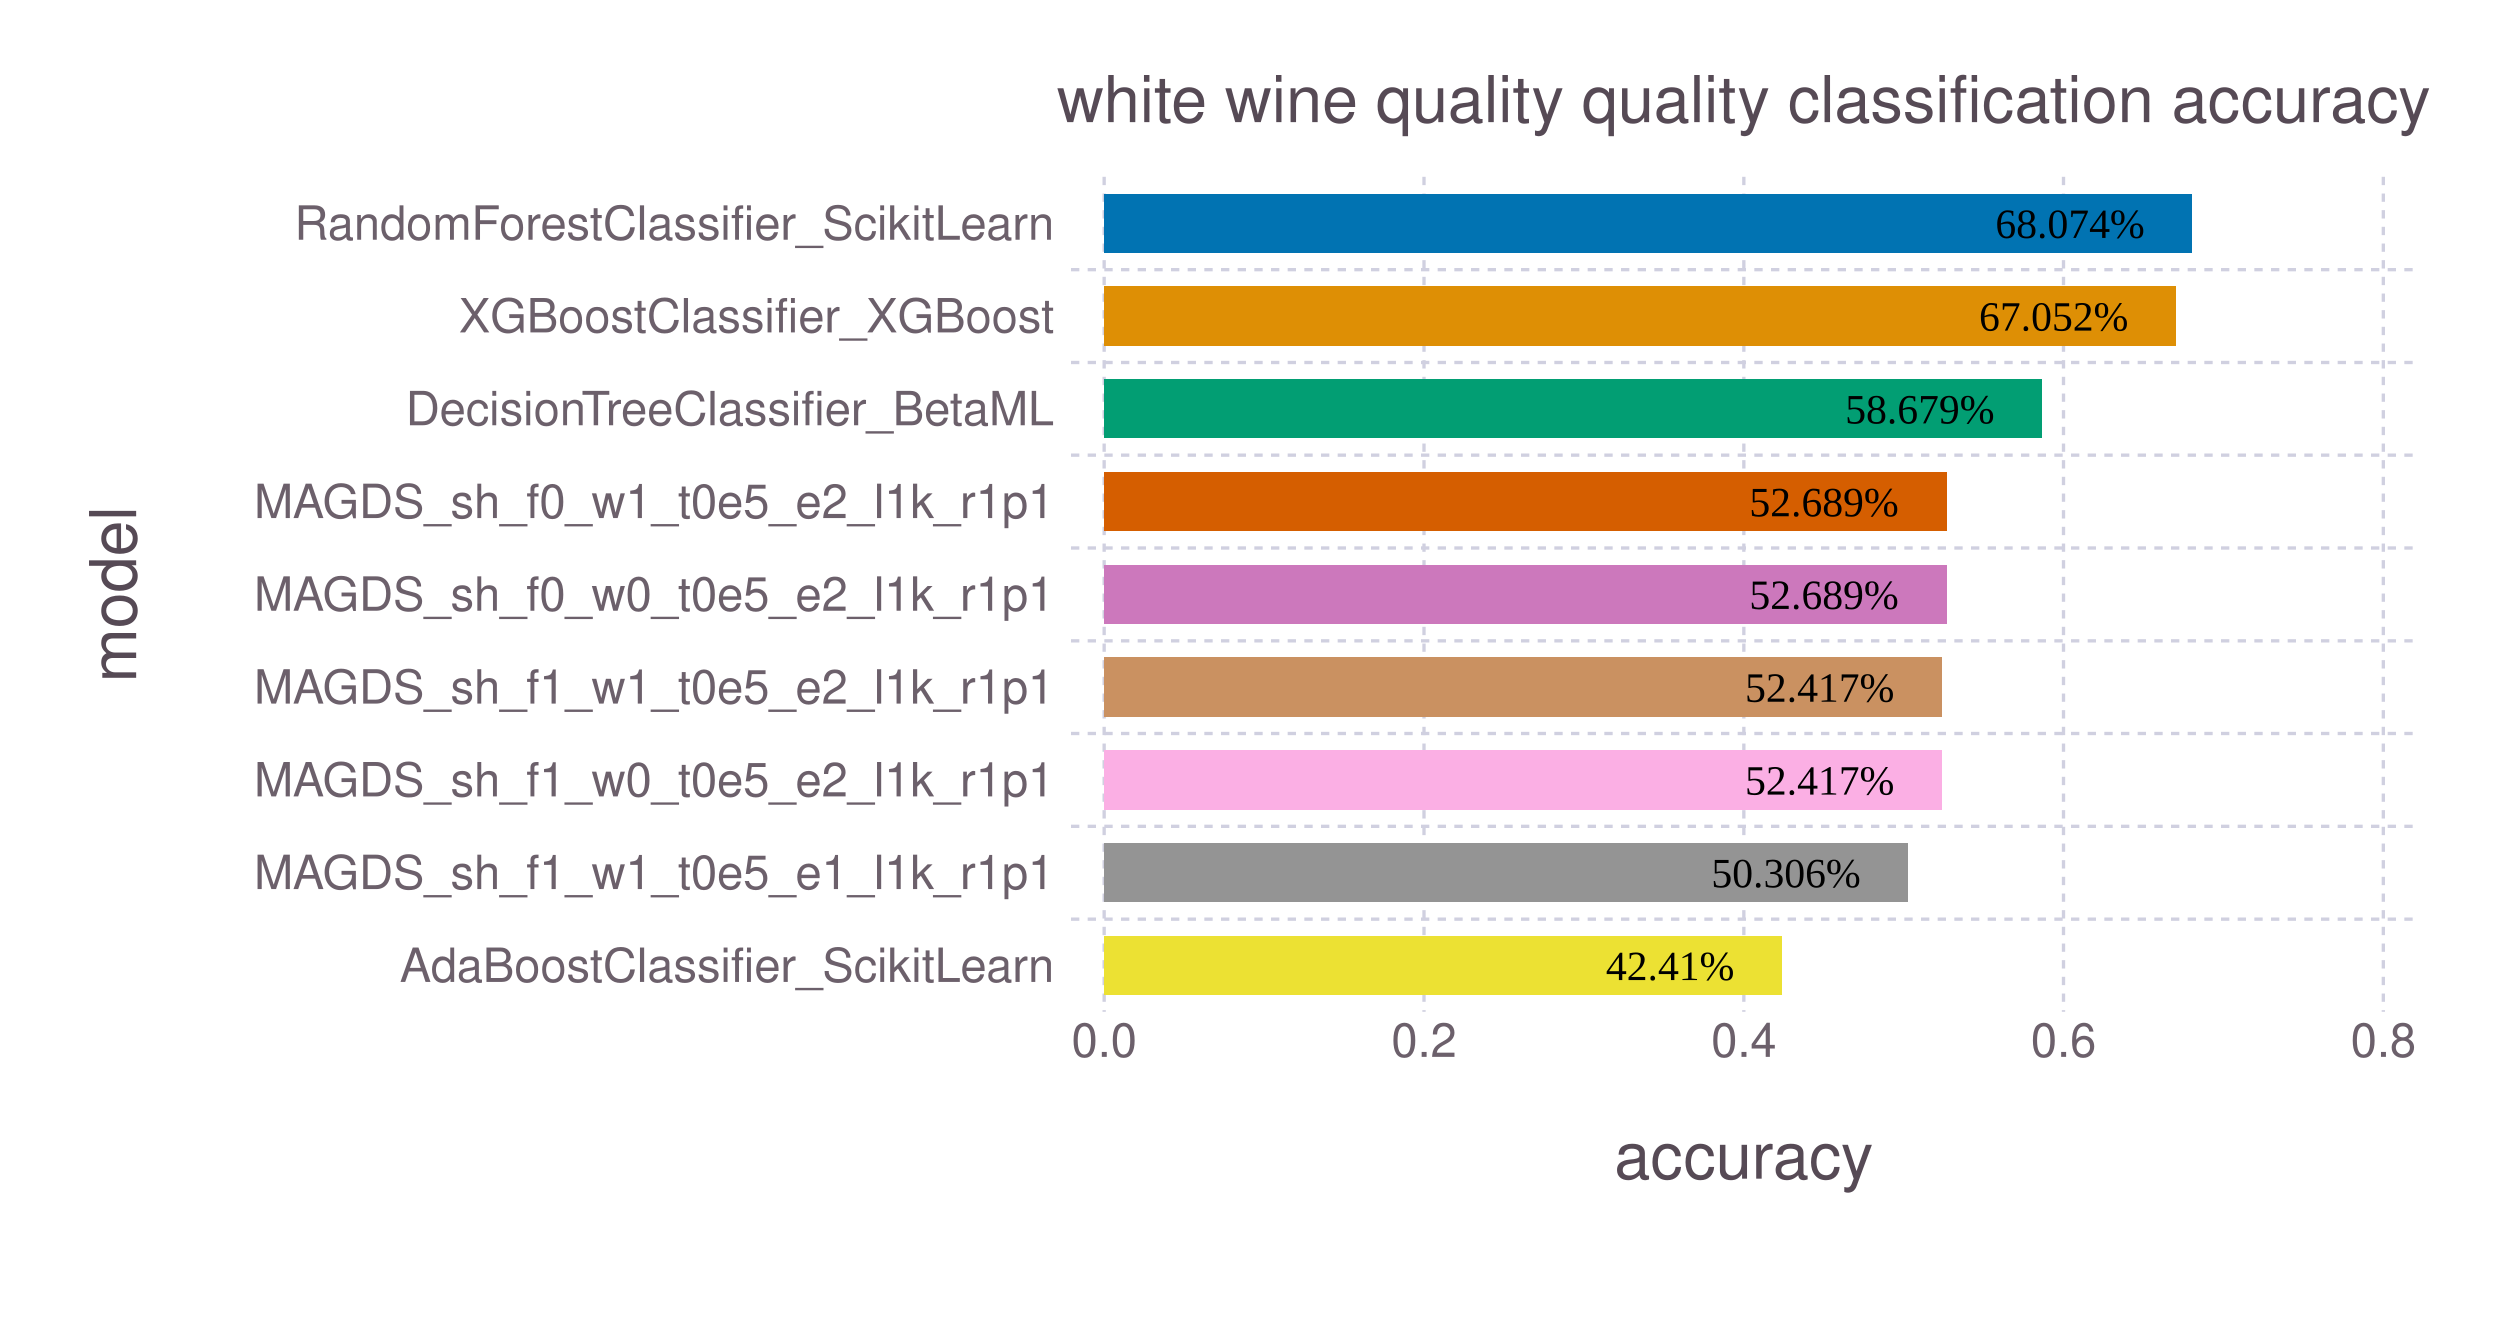
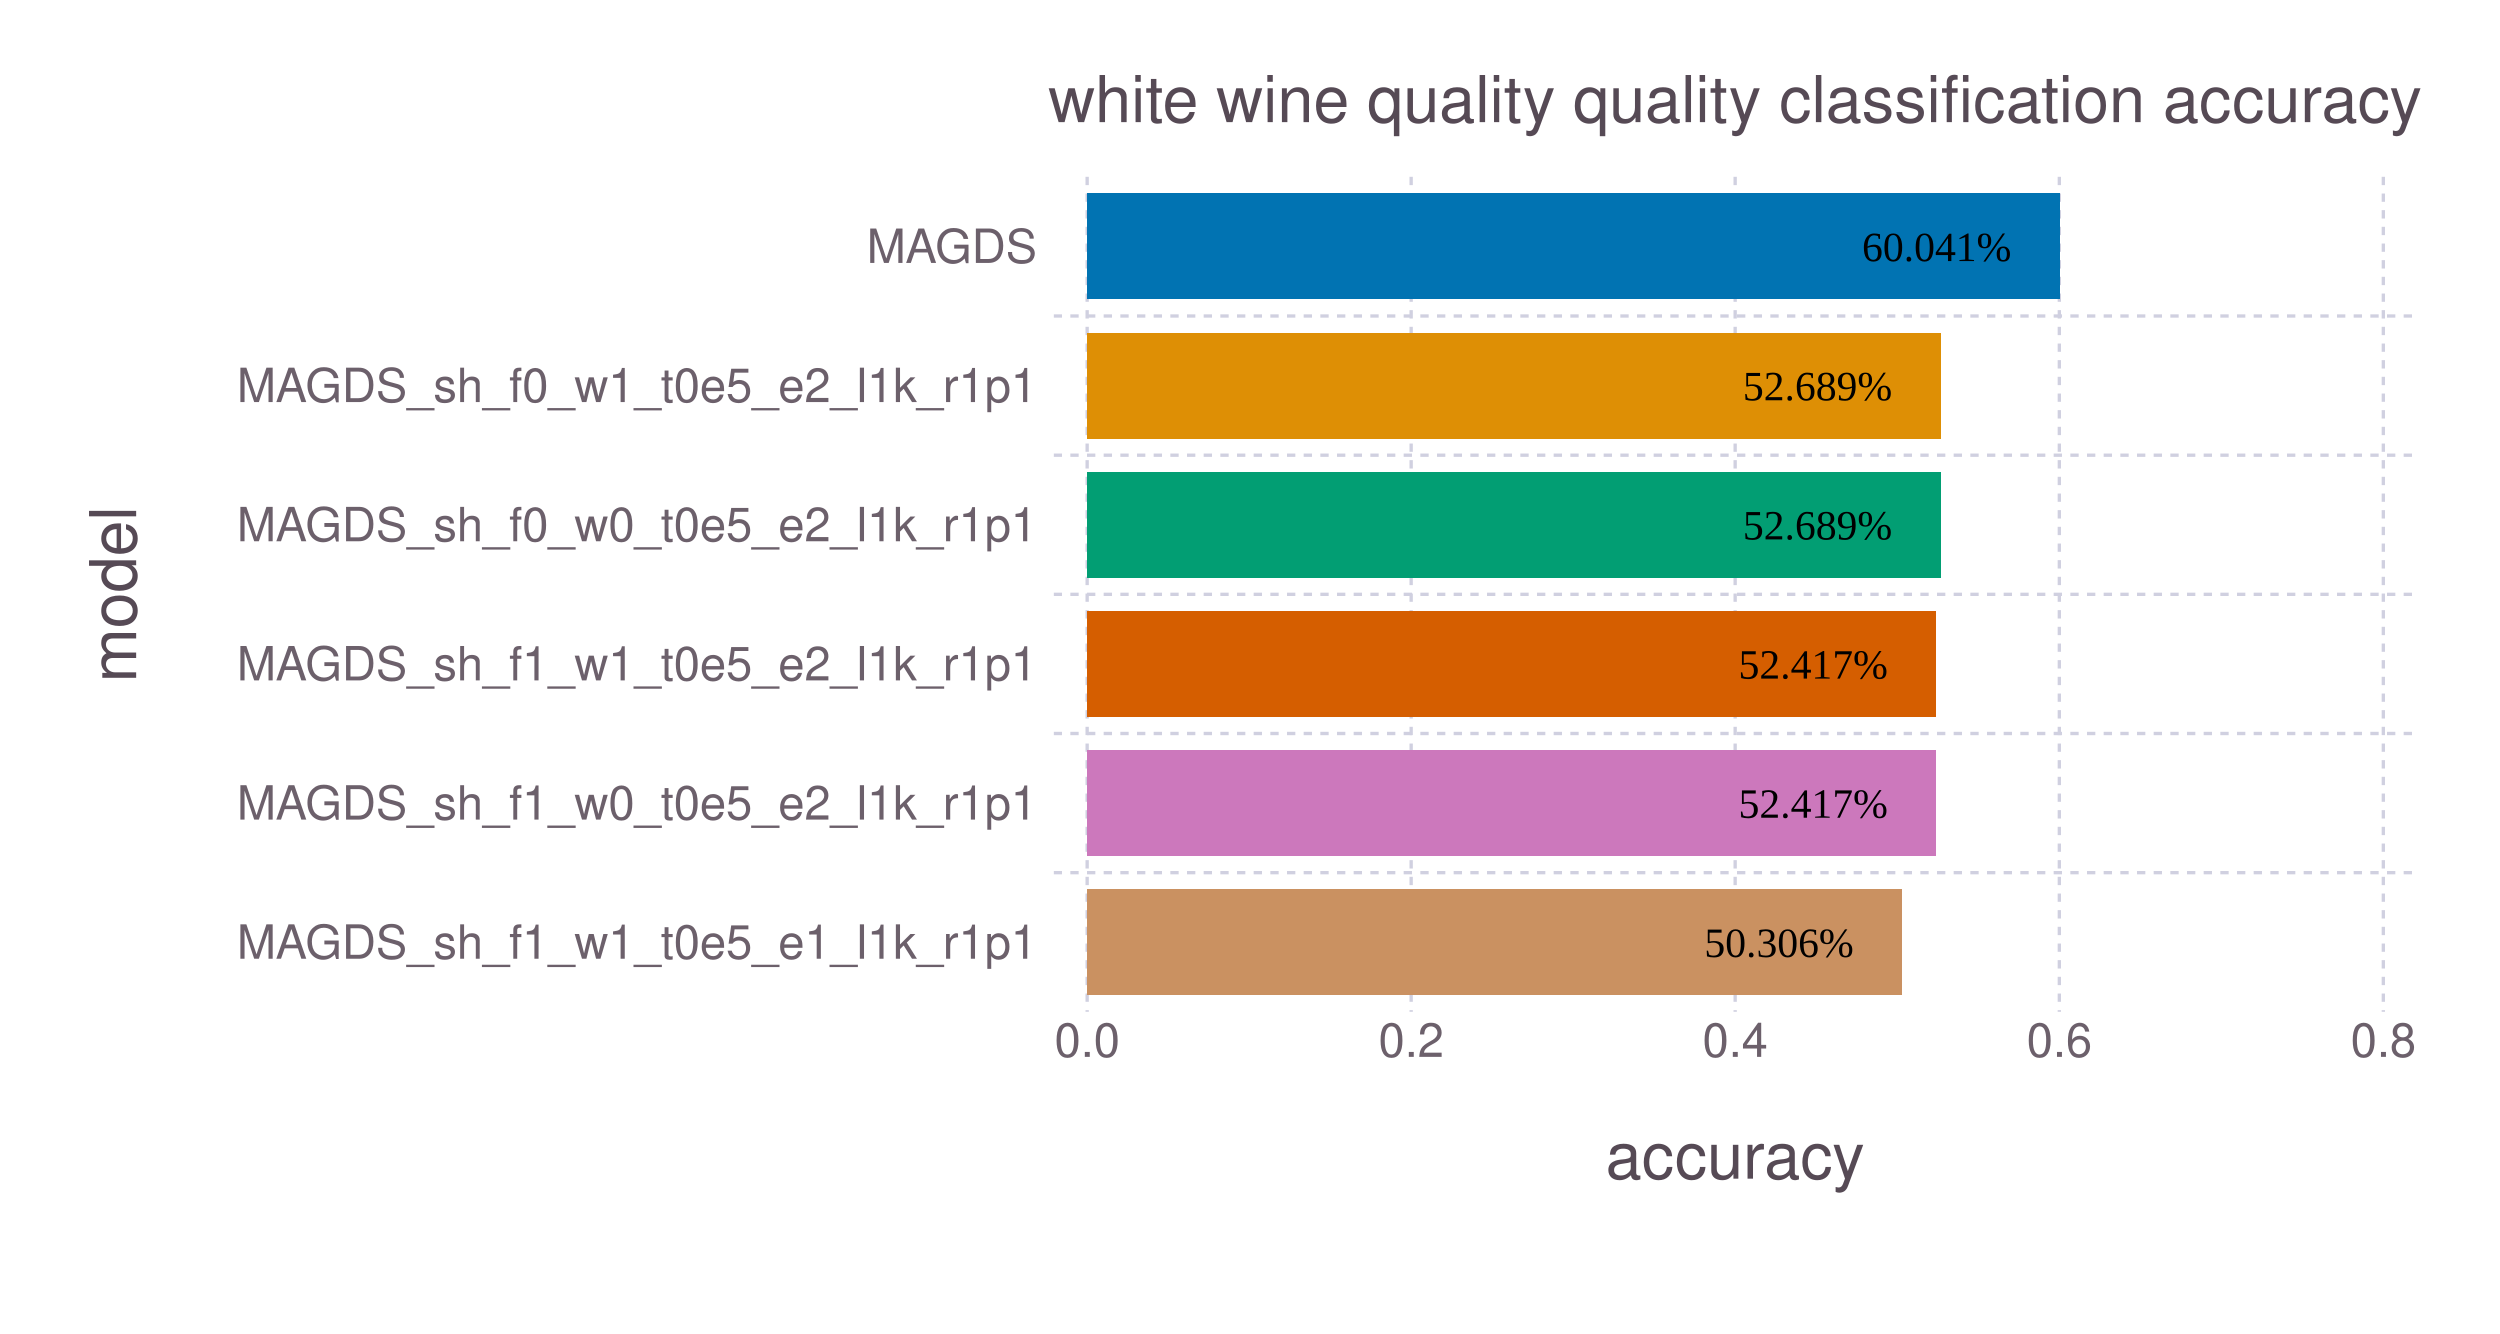
<svg xmlns="http://www.w3.org/2000/svg" version="1.2" width="150mm" height="80mm" viewBox="0 0 150 80" stroke="none" fill="#000000" stroke-width="0.3" font-size="3.88">
  <defs>
    <marker id="arrow" markerWidth="15" markerHeight="7" refX="5" refY="3.5" orient="auto" markerUnits="strokeWidth">
      <path d="M0,0 L15,3.5 L0,7 z" stroke="context-stroke" fill="context-stroke" />
    </marker>
  </defs>
  <g class="plotroot xscalable" id="img-3cbf632c-1">
    <g font-size="3.88" font-family="'PT Sans','Helvetica Neue','Helvetica',sans-serif" fill="#564A55" stroke="#000000" stroke-opacity="0.000" id="img-3cbf632c-2">
-       <g transform="translate(104.63,68.39)">
+       <g transform="translate(104.11,68.39)">
        <g class="primitive">
          <text text-anchor="middle" dy="0.6em">accuracy</text>
        </g>
      </g>
    </g>
    <g class="guide xlabels" font-size="2.82" font-family="'PT Sans Caption','Helvetica Neue','Helvetica',sans-serif" fill="#6C606B" id="img-3cbf632c-3">
-       <g transform="translate(66.25,61.72)">
+       <g transform="translate(65.23,61.72)">
        <g class="primitive">
          <text text-anchor="middle" dy="0.6em">0.0</text>
        </g>
      </g>
-       <g transform="translate(85.44,61.72)">
+       <g transform="translate(84.67,61.72)">
        <g class="primitive">
          <text text-anchor="middle" dy="0.6em">0.2</text>
        </g>
      </g>
-       <g transform="translate(104.63,61.72)">
+       <g transform="translate(104.11,61.72)">
        <g class="primitive">
          <text text-anchor="middle" dy="0.6em">0.4</text>
        </g>
      </g>
-       <g transform="translate(123.81,61.72)">
+       <g transform="translate(123.56,61.72)">
        <g class="primitive">
          <text text-anchor="middle" dy="0.6em">0.6</text>
        </g>
      </g>
      <g transform="translate(143,61.72)">
        <g class="primitive">
          <text text-anchor="middle" dy="0.6em">0.8</text>
        </g>
      </g>
    </g>
    <g clip-path="url(#img-3cbf632c-4)">
      <g id="img-3cbf632c-5">
        <g pointer-events="visible" stroke-width="0.3" fill="#000000" fill-opacity="0.000" stroke="#000000" stroke-opacity="0.000" class="guide background" id="img-3cbf632c-6">
-           <g transform="translate(104.63,35.66)" id="img-3cbf632c-7">
-             <path d="M-40.37,-25.05 L40.37,-25.05 40.37,25.05 -40.37,25.05  z" class="primitive" />
+           <g transform="translate(104.11,35.66)" id="img-3cbf632c-7">
+             <path d="M-40.89,-25.05 L40.89,-25.05 40.89,25.05 -40.89,25.05  z" class="primitive" />
          </g>
        </g>
        <g class="guide ygridlines xfixed" stroke-dasharray="0.5,0.5" stroke-width="0.2" stroke="#D0D0E0" id="img-3cbf632c-8">
-           <g transform="translate(104.63,16.18)" id="img-3cbf632c-9">
-             <path fill="none" d="M-40.37,0 L40.37,0 " class="primitive" />
+           <g transform="translate(104.11,18.96)" id="img-3cbf632c-9">
+             <path fill="none" d="M-40.89,0 L40.89,0 " class="primitive" />
          </g>
-           <g transform="translate(104.63,21.75)" id="img-3cbf632c-10">
-             <path fill="none" d="M-40.37,0 L40.37,0 " class="primitive" />
+           <g transform="translate(104.11,27.31)" id="img-3cbf632c-10">
+             <path fill="none" d="M-40.89,0 L40.89,0 " class="primitive" />
          </g>
-           <g transform="translate(104.63,27.31)" id="img-3cbf632c-11">
-             <path fill="none" d="M-40.37,0 L40.37,0 " class="primitive" />
+           <g transform="translate(104.11,35.66)" id="img-3cbf632c-11">
+             <path fill="none" d="M-40.89,0 L40.89,0 " class="primitive" />
          </g>
-           <g transform="translate(104.63,32.88)" id="img-3cbf632c-12">
-             <path fill="none" d="M-40.37,0 L40.37,0 " class="primitive" />
+           <g transform="translate(104.11,44.01)" id="img-3cbf632c-12">
+             <path fill="none" d="M-40.89,0 L40.89,0 " class="primitive" />
          </g>
-           <g transform="translate(104.63,38.45)" id="img-3cbf632c-13">
-             <path fill="none" d="M-40.37,0 L40.37,0 " class="primitive" />
-           </g>
-           <g transform="translate(104.63,44.01)" id="img-3cbf632c-14">
-             <path fill="none" d="M-40.37,0 L40.37,0 " class="primitive" />
-           </g>
-           <g transform="translate(104.63,49.58)" id="img-3cbf632c-15">
-             <path fill="none" d="M-40.37,0 L40.37,0 " class="primitive" />
-           </g>
-           <g transform="translate(104.63,55.15)" id="img-3cbf632c-16">
-             <path fill="none" d="M-40.37,0 L40.37,0 " class="primitive" />
+           <g transform="translate(104.11,52.36)" id="img-3cbf632c-13">
+             <path fill="none" d="M-40.89,0 L40.89,0 " class="primitive" />
          </g>
        </g>
-         <g class="guide xgridlines yfixed" stroke-dasharray="0.5,0.5" stroke-width="0.2" stroke="#D0D0E0" id="img-3cbf632c-17">
-           <g transform="translate(66.25,35.66)" id="img-3cbf632c-18">
+         <g class="guide xgridlines yfixed" stroke-dasharray="0.5,0.5" stroke-width="0.2" stroke="#D0D0E0" id="img-3cbf632c-14">
+           <g transform="translate(65.23,35.66)" id="img-3cbf632c-15">
            <path fill="none" d="M0,-25.05 L0,25.05 " class="primitive" />
          </g>
-           <g transform="translate(85.44,35.66)" id="img-3cbf632c-19">
+           <g transform="translate(84.67,35.66)" id="img-3cbf632c-16">
            <path fill="none" d="M0,-25.05 L0,25.05 " class="primitive" />
          </g>
-           <g transform="translate(104.63,35.66)" id="img-3cbf632c-20">
+           <g transform="translate(104.11,35.66)" id="img-3cbf632c-17">
            <path fill="none" d="M0,-25.05 L0,25.05 " class="primitive" />
          </g>
-           <g transform="translate(123.81,35.66)" id="img-3cbf632c-21">
+           <g transform="translate(123.56,35.66)" id="img-3cbf632c-18">
            <path fill="none" d="M0,-25.05 L0,25.05 " class="primitive" />
          </g>
-           <g transform="translate(143,35.66)" id="img-3cbf632c-22">
+           <g transform="translate(143,35.66)" id="img-3cbf632c-19">
            <path fill="none" d="M0,-25.05 L0,25.05 " class="primitive" />
          </g>
        </g>
-         <g class="plotpanel" id="img-3cbf632c-23">
-           <g shape-rendering="crispEdges" stroke-width="0.3" id="img-3cbf632c-24">
-             <g stroke="#000000" stroke-opacity="0.000" class="geometry" id="img-3cbf632c-25">
-               <g transform="translate(86.59,57.93)" id="img-3cbf632c-26" fill="#ECE133">
-                 <path d="M-20.34,-1.78 L20.34,-1.78 20.34,1.78 -20.34,1.78  z" class="primitive" />
+         <g class="plotpanel" id="img-3cbf632c-20">
+           <g shape-rendering="crispEdges" stroke-width="0.3" id="img-3cbf632c-21">
+             <g stroke="#000000" stroke-opacity="0.000" class="geometry" id="img-3cbf632c-22">
+               <g transform="translate(89.68,56.54)" id="img-3cbf632c-23" fill="#CA9161">
+                 <path d="M-24.45,-3.18 L24.45,-3.18 24.45,3.18 -24.45,3.18  z" class="primitive" />
              </g>
-               <g transform="translate(90.38,52.36)" id="img-3cbf632c-27" fill="#949494">
-                 <path d="M-24.13,-1.78 L24.13,-1.78 24.13,1.78 -24.13,1.78  z" class="primitive" />
+               <g transform="translate(90.7,48.19)" id="img-3cbf632c-24" fill="#CC78BC">
+                 <path d="M-25.48,-3.18 L25.48,-3.18 25.48,3.18 -25.48,3.18  z" class="primitive" />
              </g>
-               <g transform="translate(91.39,46.8)" id="img-3cbf632c-28" fill="#FBAFE4">
-                 <path d="M-25.14,-1.78 L25.14,-1.78 25.14,1.78 -25.14,1.78  z" class="primitive" />
+               <g transform="translate(90.7,39.84)" id="img-3cbf632c-25" fill="#D55E00">
+                 <path d="M-25.48,-3.18 L25.48,-3.18 25.48,3.18 -25.48,3.18  z" class="primitive" />
              </g>
-               <g transform="translate(91.39,41.23)" id="img-3cbf632c-29" fill="#CA9161">
-                 <path d="M-25.14,-1.78 L25.14,-1.78 25.14,1.78 -25.14,1.78  z" class="primitive" />
+               <g transform="translate(90.84,31.49)" id="img-3cbf632c-26" fill="#029E73">
+                 <path d="M-25.61,-3.18 L25.61,-3.18 25.61,3.18 -25.61,3.18  z" class="primitive" />
              </g>
-               <g transform="translate(91.53,35.66)" id="img-3cbf632c-30" fill="#CC78BC">
-                 <path d="M-25.27,-1.78 L25.27,-1.78 25.27,1.78 -25.27,1.78  z" class="primitive" />
+               <g transform="translate(90.84,23.14)" id="img-3cbf632c-27" fill="#DE8F05">
+                 <path d="M-25.61,-3.18 L25.61,-3.18 25.61,3.18 -25.61,3.18  z" class="primitive" />
              </g>
-               <g transform="translate(91.53,30.1)" id="img-3cbf632c-31" fill="#D55E00">
-                 <path d="M-25.27,-1.78 L25.27,-1.78 25.27,1.78 -25.27,1.78  z" class="primitive" />
-               </g>
-               <g transform="translate(94.4,24.53)" id="img-3cbf632c-32" fill="#029E73">
-                 <path d="M-28.15,-1.78 L28.15,-1.78 28.15,1.78 -28.15,1.78  z" class="primitive" />
-               </g>
-               <g transform="translate(98.42,18.96)" id="img-3cbf632c-33" fill="#DE8F05">
-                 <path d="M-32.16,-1.78 L32.16,-1.78 32.16,1.78 -32.16,1.78  z" class="primitive" />
-               </g>
-               <g transform="translate(98.9,13.4)" id="img-3cbf632c-34" fill="#0173B2">
-                 <path d="M-32.65,-1.78 L32.65,-1.78 32.65,1.78 -32.65,1.78  z" class="primitive" />
+               <g transform="translate(94.41,14.79)" id="img-3cbf632c-28" fill="#0173B2">
+                 <path d="M-29.19,-3.18 L29.19,-3.18 29.19,3.18 -29.19,3.18  z" class="primitive" />
              </g>
            </g>
          </g>
        </g>
-         <g class="geometry" id="img-3cbf632c-35">
-           <g fill="#000000" font-size="2.5" id="img-3cbf632c-36">
-             <g transform="translate(128.68,13.4)" id="img-3cbf632c-37">
+         <g class="geometry" id="img-3cbf632c-29">
+           <g fill="#000000" font-size="2.5" id="img-3cbf632c-30">
+             <g transform="translate(120.68,14.79)" id="img-3cbf632c-31">
              <g class="primitive">
-                 <text text-anchor="end" dy="0.35em">68.074%</text>
+                 <text text-anchor="end" dy="0.35em">60.041%</text>
              </g>
            </g>
-             <g transform="translate(127.7,18.96)" id="img-3cbf632c-38">
-               <g class="primitive">
-                 <text text-anchor="end" dy="0.35em">67.052%</text>
-               </g>
-             </g>
-             <g transform="translate(119.67,24.53)" id="img-3cbf632c-39">
-               <g class="primitive">
-                 <text text-anchor="end" dy="0.35em">58.679%</text>
-               </g>
-             </g>
-             <g transform="translate(113.92,30.1)" id="img-3cbf632c-40">
+             <g transform="translate(113.53,23.14)" id="img-3cbf632c-32">
              <g class="primitive">
                <text text-anchor="end" dy="0.35em">52.689%</text>
              </g>
            </g>
-             <g transform="translate(113.92,35.66)" id="img-3cbf632c-41">
+             <g transform="translate(113.53,31.49)" id="img-3cbf632c-33">
              <g class="primitive">
                <text text-anchor="end" dy="0.35em">52.689%</text>
              </g>
            </g>
-             <g transform="translate(113.66,41.23)" id="img-3cbf632c-42">
+             <g transform="translate(113.27,39.84)" id="img-3cbf632c-34">
              <g class="primitive">
                <text text-anchor="end" dy="0.35em">52.417%</text>
              </g>
            </g>
-             <g transform="translate(113.66,46.8)" id="img-3cbf632c-43">
+             <g transform="translate(113.27,48.19)" id="img-3cbf632c-35">
              <g class="primitive">
                <text text-anchor="end" dy="0.35em">52.417%</text>
              </g>
            </g>
-             <g transform="translate(111.64,52.36)" id="img-3cbf632c-44">
+             <g transform="translate(111.22,56.54)" id="img-3cbf632c-36">
              <g class="primitive">
                <text text-anchor="end" dy="0.35em">50.306%</text>
-               </g>
-             </g>
-             <g transform="translate(104.06,57.93)" id="img-3cbf632c-45">
-               <g class="primitive">
-                 <text text-anchor="end" dy="0.35em">42.41%</text>
              </g>
            </g>
          </g>
        </g>
      </g>
    </g>
-     <g class="guide ylabels" font-size="2.82" font-family="'PT Sans Caption','Helvetica Neue','Helvetica',sans-serif" fill="#6C606B" id="img-3cbf632c-46">
-       <g transform="translate(63.25,13.4)" id="img-3cbf632c-47">
+     <g class="guide ylabels" font-size="2.82" font-family="'PT Sans Caption','Helvetica Neue','Helvetica',sans-serif" fill="#6C606B" id="img-3cbf632c-37">
+       <g transform="translate(62.22,14.79)" id="img-3cbf632c-38">
        <g class="primitive">
-           <text text-anchor="end" dy="0.35em">RandomForestClassifier_ScikitLearn</text>
+           <text text-anchor="end" dy="0.35em">MAGDS</text>
        </g>
      </g>
-       <g transform="translate(63.25,18.96)" id="img-3cbf632c-48">
-         <g class="primitive">
-           <text text-anchor="end" dy="0.35em">XGBoostClassifier_XGBoost</text>
-         </g>
-       </g>
-       <g transform="translate(63.25,24.53)" id="img-3cbf632c-49">
-         <g class="primitive">
-           <text text-anchor="end" dy="0.35em">DecisionTreeClassifier_BetaML</text>
-         </g>
-       </g>
-       <g transform="translate(63.25,30.1)" id="img-3cbf632c-50">
+       <g transform="translate(62.22,23.14)" id="img-3cbf632c-39">
        <g class="primitive">
          <text text-anchor="end" dy="0.35em">MAGDS_sh_f0_w1_t0e5_e2_l1k_r1p1</text>
        </g>
      </g>
-       <g transform="translate(63.25,35.66)" id="img-3cbf632c-51">
+       <g transform="translate(62.22,31.49)" id="img-3cbf632c-40">
        <g class="primitive">
          <text text-anchor="end" dy="0.35em">MAGDS_sh_f0_w0_t0e5_e2_l1k_r1p1</text>
        </g>
      </g>
-       <g transform="translate(63.25,41.23)" id="img-3cbf632c-52">
+       <g transform="translate(62.22,39.84)" id="img-3cbf632c-41">
        <g class="primitive">
          <text text-anchor="end" dy="0.35em">MAGDS_sh_f1_w1_t0e5_e2_l1k_r1p1</text>
        </g>
      </g>
-       <g transform="translate(63.25,46.8)" id="img-3cbf632c-53">
+       <g transform="translate(62.22,48.19)" id="img-3cbf632c-42">
        <g class="primitive">
          <text text-anchor="end" dy="0.35em">MAGDS_sh_f1_w0_t0e5_e2_l1k_r1p1</text>
        </g>
      </g>
-       <g transform="translate(63.25,52.36)" id="img-3cbf632c-54">
+       <g transform="translate(62.22,56.54)" id="img-3cbf632c-43">
        <g class="primitive">
          <text text-anchor="end" dy="0.35em">MAGDS_sh_f1_w1_t0e5_e1_l1k_r1p1</text>
        </g>
      </g>
-       <g transform="translate(63.25,57.93)" id="img-3cbf632c-55">
-         <g class="primitive">
-           <text text-anchor="end" dy="0.35em">AdaBoostClassifier_ScikitLearn</text>
-         </g>
-       </g>
    </g>
-     <g font-size="3.88" font-family="'PT Sans','Helvetica Neue','Helvetica',sans-serif" fill="#564A55" stroke="#000000" stroke-opacity="0.000" id="img-3cbf632c-56">
-       <g transform="translate(8.81,33.66)" id="img-3cbf632c-57">
+     <g font-size="3.88" font-family="'PT Sans','Helvetica Neue','Helvetica',sans-serif" fill="#564A55" stroke="#000000" stroke-opacity="0.000" id="img-3cbf632c-44">
+       <g transform="translate(8.81,33.66)" id="img-3cbf632c-45">
        <g class="primitive">
          <text text-anchor="middle" dy="0.35em" transform="rotate(-90,0, 2)">model</text>
        </g>
      </g>
    </g>
-     <g font-size="3.88" font-family="'PT Sans','Helvetica Neue','Helvetica',sans-serif" fill="#564A55" stroke="#000000" stroke-opacity="0.000" id="img-3cbf632c-58">
-       <g transform="translate(104.63,5)" id="img-3cbf632c-59">
+     <g font-size="3.88" font-family="'PT Sans','Helvetica Neue','Helvetica',sans-serif" fill="#564A55" stroke="#000000" stroke-opacity="0.000" id="img-3cbf632c-46">
+       <g transform="translate(104.11,5)" id="img-3cbf632c-47">
        <g class="primitive">
          <text text-anchor="middle" dy="0.6em">white wine quality quality classification accuracy</text>
        </g>
      </g>
    </g>
  </g>
  <defs>
    <clipPath id="img-3cbf632c-4">
-       <path d="M64.25,10.61 L145,10.61 145,60.72 64.25,60.72 " />
+       <path d="M63.23,10.61 L145,10.61 145,60.72 63.23,60.72 " />
    </clipPath>
  </defs>
</svg>
